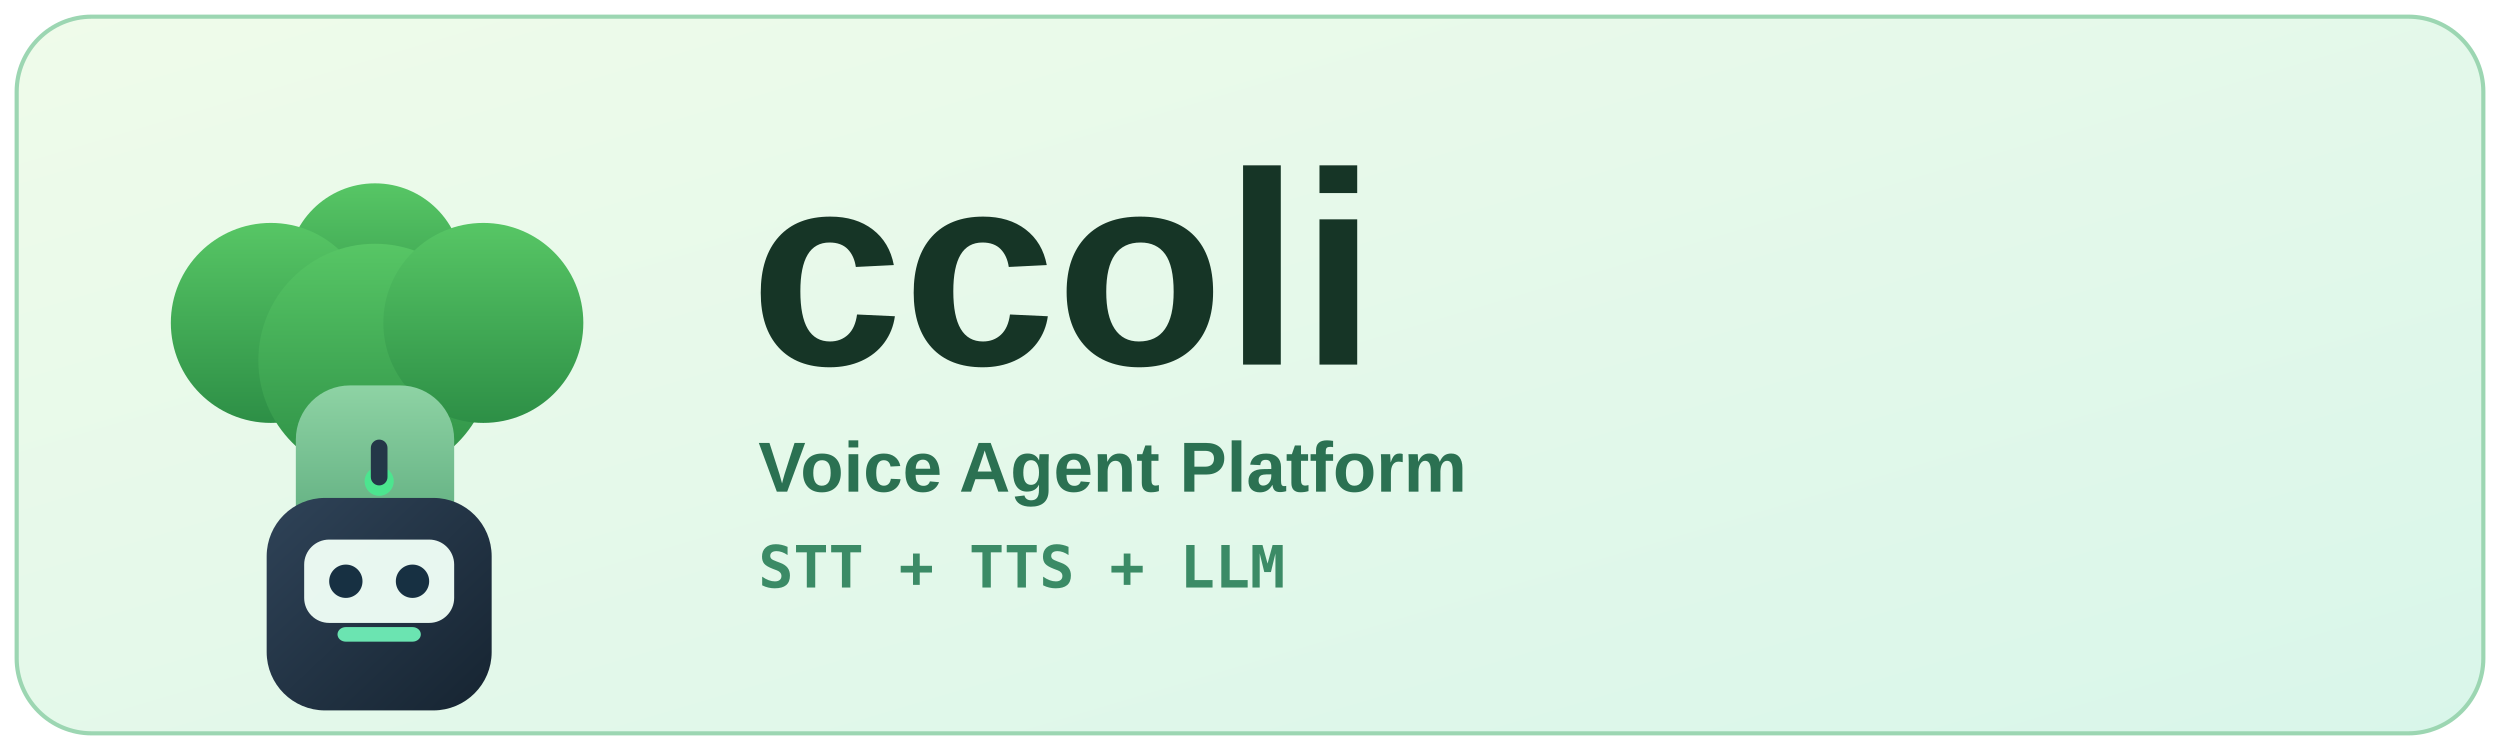
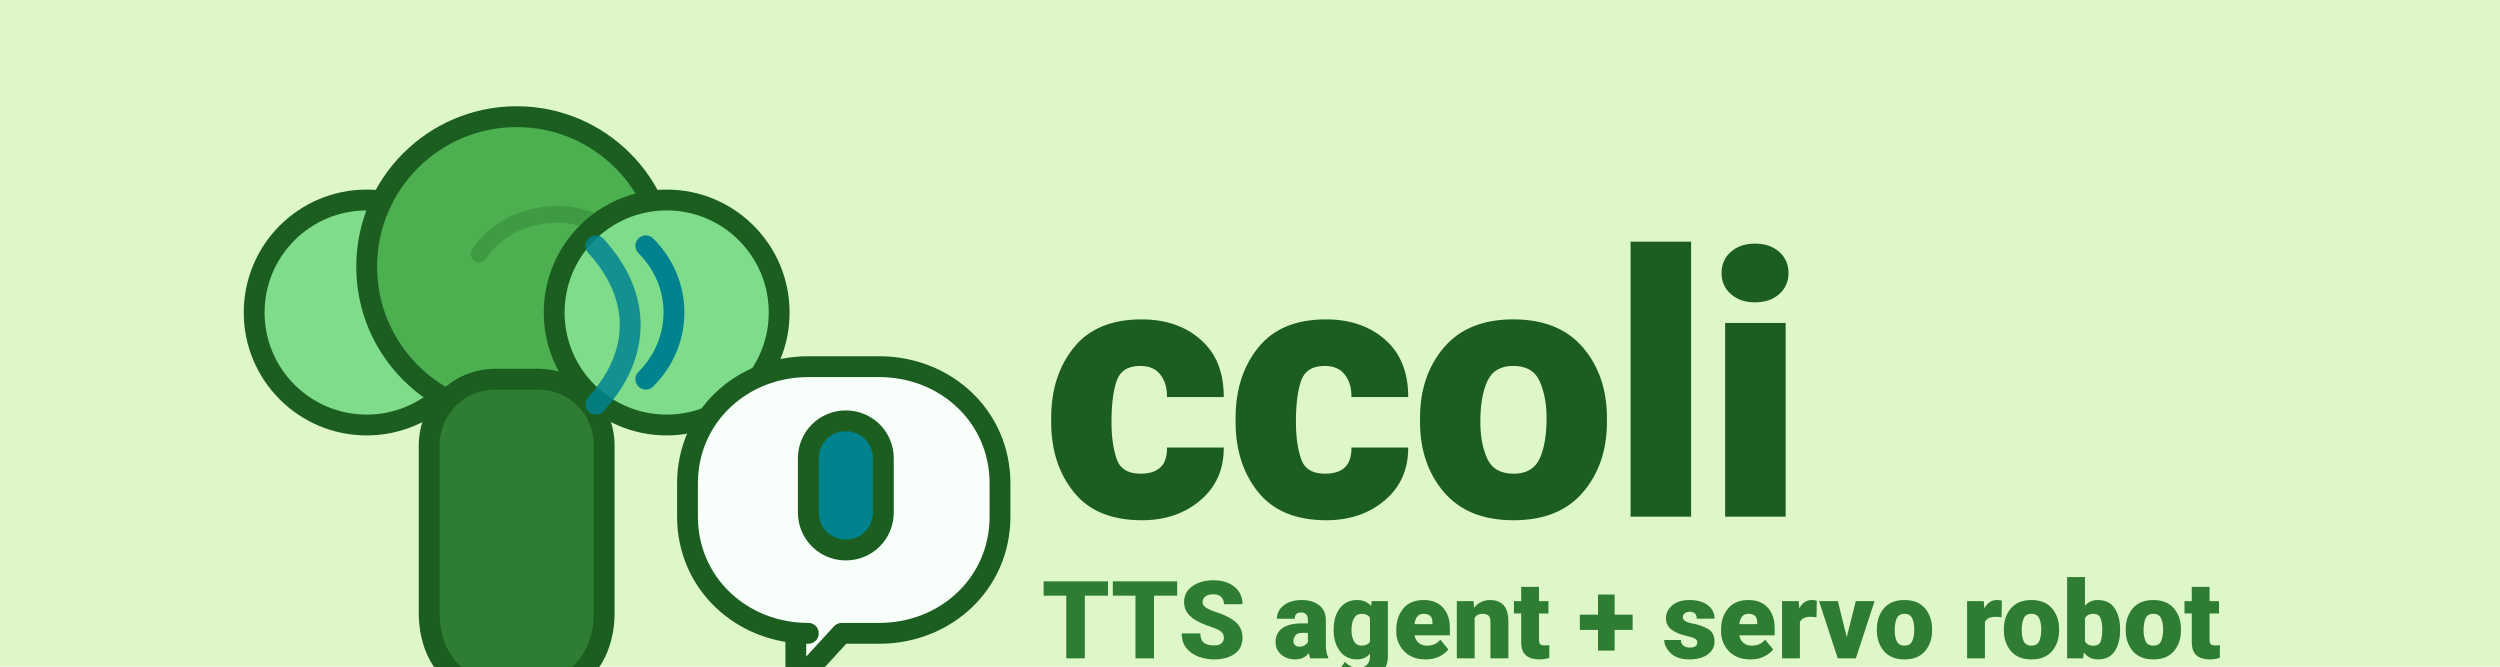
- <svg xmlns="http://www.w3.org/2000/svg" viewBox="0 0 1200 360" role="img" aria-labelledby="title desc">
+ <svg xmlns="http://www.w3.org/2000/svg" width="1200" height="320" viewBox="0 0 1200 320" role="img" aria-label="ccoli logo (lime bg)">
  <defs>
-     <linearGradient id="bg" x1="0" y1="0" x2="1" y2="1">
-       <stop offset="0%" stop-color="#effbea" />
-       <stop offset="100%" stop-color="#d9f6ea" />
-     </linearGradient>
-     <linearGradient id="leaf" x1="0" y1="0" x2="0" y2="1">
-       <stop offset="0%" stop-color="#57c665" />
-       <stop offset="100%" stop-color="#2d8f46" />
-     </linearGradient>
-     <linearGradient id="stem" x1="0" y1="0" x2="0" y2="1">
-       <stop offset="0%" stop-color="#8ed3a4" />
-       <stop offset="100%" stop-color="#56a678" />
-     </linearGradient>
-     <linearGradient id="robot" x1="0" y1="0" x2="1" y2="1">
-       <stop offset="0%" stop-color="#2f4358" />
-       <stop offset="100%" stop-color="#162431" />
-     </linearGradient>
+     <style>
+       text { font-family: ui-rounded, system-ui, -apple-system, "Segoe UI", Roboto, "Noto Sans", Arial, sans-serif; }
+       .od { stroke:#1B5E20; stroke-linecap:round; stroke-linejoin:round; }
+     </style>
  </defs>
-   <rect x="8" y="8" width="1184" height="344" rx="36" fill="url(#bg)" stroke="#9cd6b2" stroke-width="2" />
-   <g transform="translate(60 55)">
-     <circle cx="120" cy="75" r="42" fill="url(#leaf)" />
-     <circle cx="70" cy="100" r="48" fill="url(#leaf)" />
-     <circle cx="120" cy="118" r="56" fill="url(#leaf)" />
-     <circle cx="172" cy="100" r="48" fill="url(#leaf)" />
-     <rect x="82" y="130" width="76" height="86" rx="26" fill="url(#stem)" />
-     <rect x="68" y="184" width="108" height="102" rx="28" fill="url(#robot)" />
-     <rect x="86" y="204" width="72" height="40" rx="12" fill="#f0fff7" opacity="0.96" />
-     <circle cx="106" cy="224" r="8" fill="#173042" />
-     <circle cx="138" cy="224" r="8" fill="#173042" />
-     <rect x="102" y="246" width="40" height="7" rx="4" fill="#6be4b1" />
-     <circle cx="122" cy="176" r="7" fill="#4ce58f" />
-     <rect x="118" y="156" width="8" height="22" rx="4" fill="#243748" />
+   <rect x="0" y="0" width="1200" height="320" fill="#DDF7C9" />
+   <g transform="translate(48,44)">
+     <g class="od" stroke-width="10">
+       <circle cx="128" cy="106" r="54" fill="#7EDC8B" />
+       <circle cx="200" cy="84" r="72" fill="#4CAF50" />
+       <circle cx="272" cy="106" r="54" fill="#7EDC8B" />
+       <path d="M158 250 C158 276 176 290 200 290 C224 290 242 276 242 250 L242 170 C242 152 228 138 210 138 L190 138 C172 138 158 152 158 170 Z" fill="#2E7D32" />
+       <path d="M182 78 C192 62 216 54 236 62" fill="none" stroke="#1B5E20" stroke-width="8" stroke-opacity=".25" />
+     </g>
+     <g class="od" stroke-width="10">
+       <path d="M282 188 C282 156 308 132 340 132 L374 132 C406 132 432 156 432 188 L432 204 C432 236 406 260 374 260                L356 260 L334 284 L334 260 L340 260 C308 260 282 236 282 204 Z" fill="#F8FFFB" />
+       <path d="M356 160 L356 216" fill="none" />
+       <path d="M340 176 C340 166 348 158 358 158 C368 158 376 166 376 176 L376 202 C376 212 368 220 358 220 C348 220 340 212 340 202 Z" fill="#00838F" />
+       <path d="M262 138 C280 120 280 92 262 74" fill="none" stroke="#00838F" stroke-width="10" />
+       <path d="M238 150 C260 126 260 98 238 74" fill="none" stroke="#00838F" stroke-width="10" stroke-opacity=".85" />
+     </g>
  </g>
-   <text x="360" y="175" fill="#163526" font-size="132" font-weight="800" font-family="Segoe UI, Arial, sans-serif">ccoli</text>
-   <text x="364" y="236" fill="#2b7152" font-size="34" font-weight="600" font-family="Segoe UI, Arial, sans-serif">Voice Agent Platform</text>
-   <text x="364" y="282" fill="#3b8b66" font-size="28" font-weight="600" font-family="Consolas, Menlo, monospace">STT + TTS + LLM</text>
+   <g transform="translate(500,92)">
+     <text x="0" y="156" font-size="176" font-weight="950" fill="#1B5E20" letter-spacing="-3">ccoli</text>
+     <text x="0" y="224" font-size="52" font-weight="900" fill="#2E7D32">TTS agent + servo robot</text>
+   </g>
</svg>
